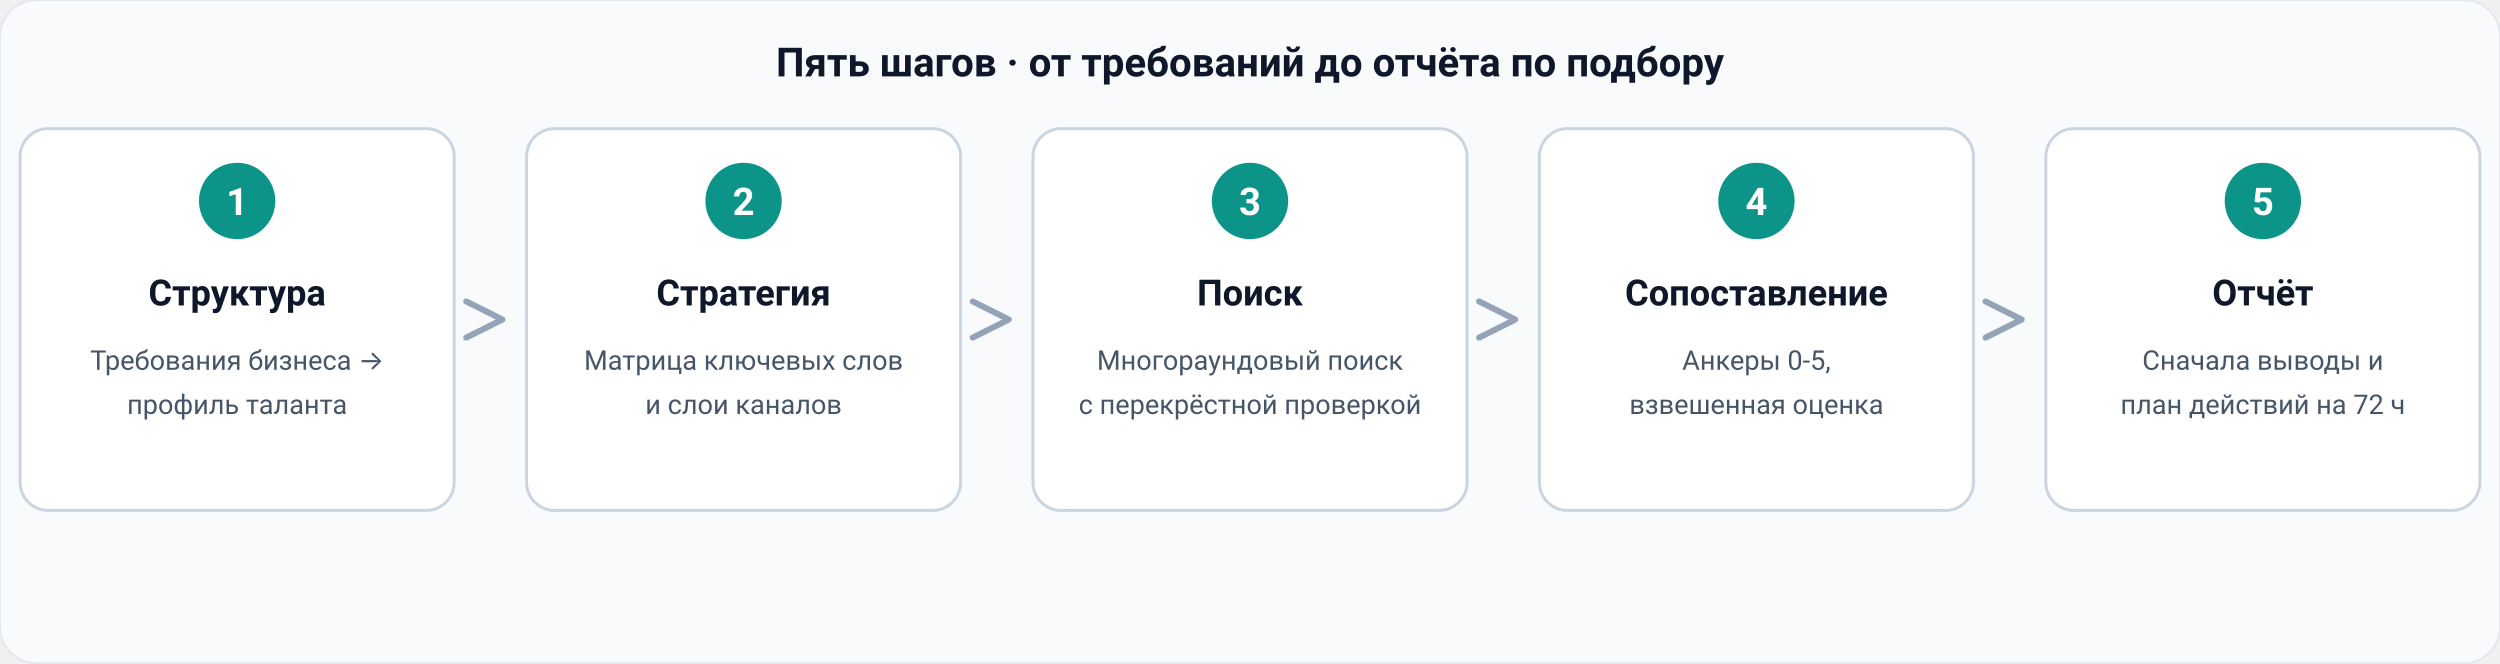
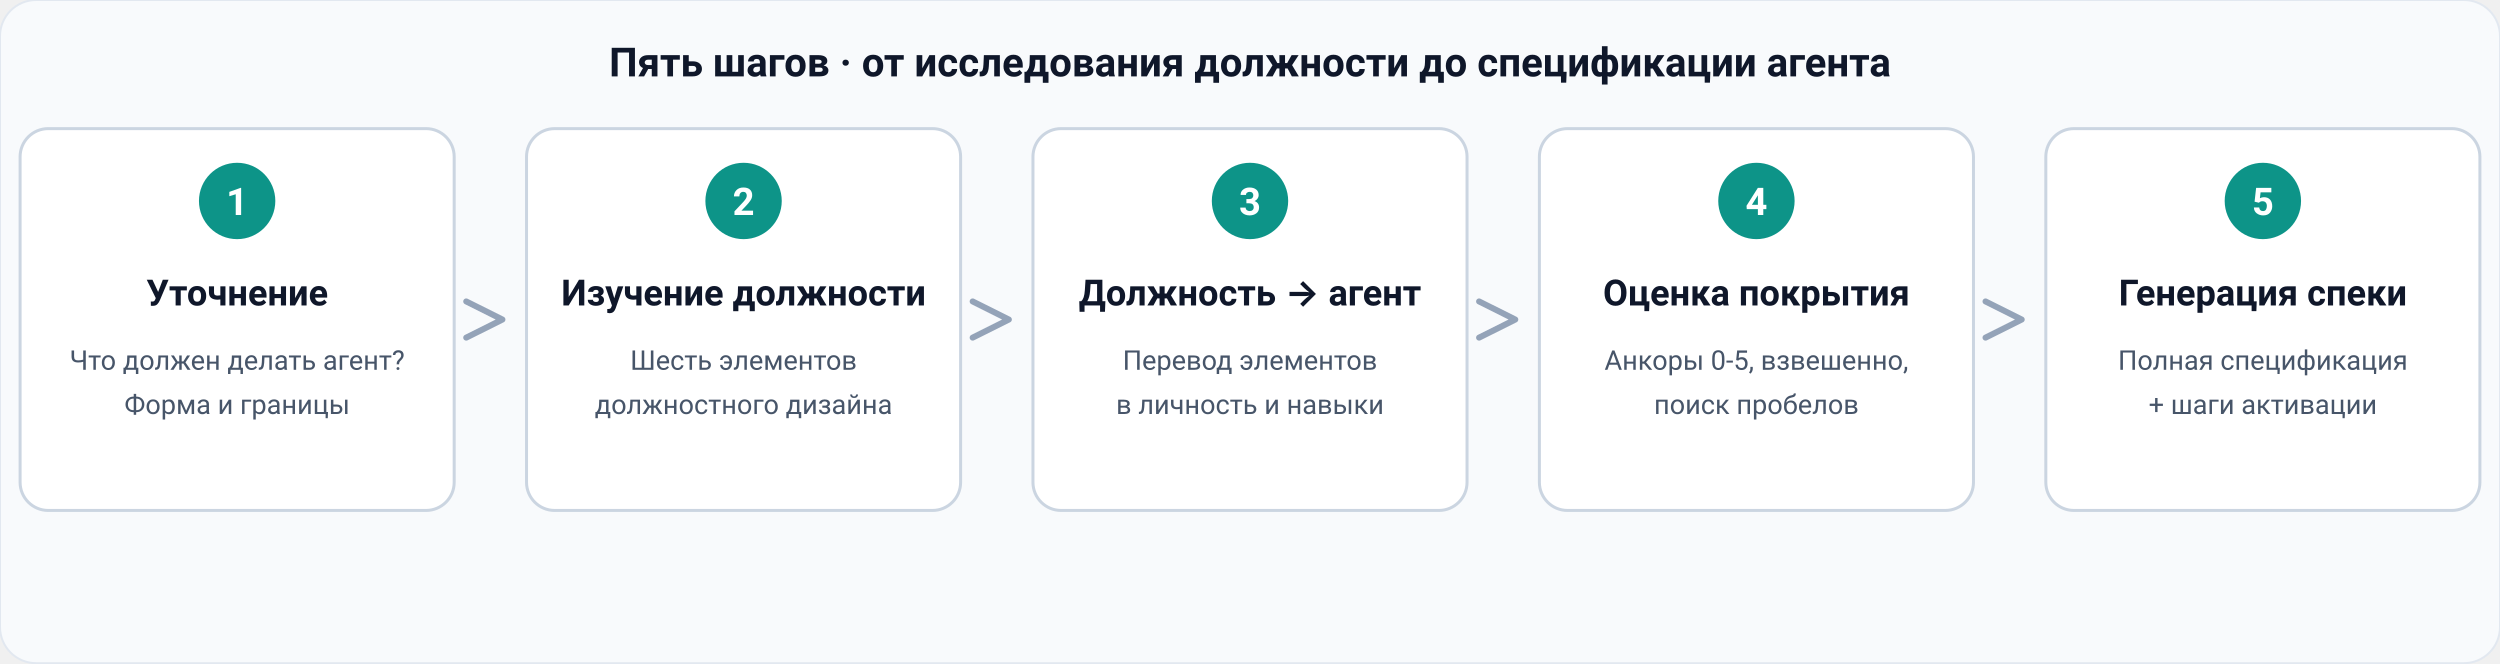
<svg xmlns="http://www.w3.org/2000/svg" viewBox="0 0 1244 330" width="1244" height="330" font-family="system-ui, -apple-system, 'Segoe UI', Roboto, 'PingFang SC', 'Noto Sans Arabic', 'Microsoft YaHei', sans-serif">
  <rect x="0" y="0" width="1244" height="330" rx="18" fill="#f8fafc" stroke="#e2e8f0" stroke-width="1" />
-   <text x="622.0" y="38" text-anchor="middle" font-size="20" font-weight="700" fill="#0f172a">Пять шагов · от требований до отчёта по подбору</text>
+   <text x="622.0" y="38" text-anchor="middle" font-size="20" font-weight="700" fill="#0f172a">Пять шагов · от исследования должности до спецификации агента</text>
  <rect x="10" y="64" width="216" height="190" rx="14" fill="#ffffff" stroke="#cbd5e1" stroke-width="1.5" />
  <circle cx="118.0" cy="100" r="19" fill="#0d9488" />
  <text x="118.0" y="107" text-anchor="middle" font-size="19" font-weight="700" fill="#ffffff">1</text>
-   <text x="118.0" y="152" text-anchor="middle" font-size="18" font-weight="700" fill="#0f172a">Структура</text>
-   <text x="118.0" y="184" text-anchor="middle" font-size="13.5" fill="#475569">Требования бизнеса →</text>
-   <text x="118.0" y="206" text-anchor="middle" font-size="13.5" fill="#475569">профиль таланта</text>
+   <text x="118.0" y="152" text-anchor="middle" font-size="18" font-weight="700" fill="#0f172a">Уточнение</text>
+   <text x="118.0" y="184" text-anchor="middle" font-size="13.5" fill="#475569">Что должен делать агент?</text>
+   <text x="118.0" y="206" text-anchor="middle" font-size="13.5" fill="#475569">Форма и границы</text>
  <path d="M 232 150.0 L 250 159.0 L 232 168.0" fill="none" stroke="#94a3b8" stroke-width="3" stroke-linecap="round" stroke-linejoin="round" />
  <rect x="262" y="64" width="216" height="190" rx="14" fill="#ffffff" stroke="#cbd5e1" stroke-width="1.5" />
  <circle cx="370.0" cy="100" r="19" fill="#0d9488" />
  <text x="370.0" y="107" text-anchor="middle" font-size="19" font-weight="700" fill="#ffffff">2</text>
-   <text x="370.0" y="152" text-anchor="middle" font-size="18" font-weight="700" fill="#0f172a">Стратегия</text>
-   <text x="370.0" y="184" text-anchor="middle" font-size="13.5" fill="#475569">Матрица ключевых слов</text>
-   <text x="370.0" y="206" text-anchor="middle" font-size="13.5" fill="#475569">и слои каналов</text>
+   <text x="370.0" y="152" text-anchor="middle" font-size="18" font-weight="700" fill="#0f172a">Изучение должности</text>
+   <text x="370.0" y="184" text-anchor="middle" font-size="13.5" fill="#475569">Шесть элементов</text>
+   <text x="370.0" y="206" text-anchor="middle" font-size="13.5" fill="#475569">должностного дизайна</text>
  <path d="M 484 150.0 L 502 159.0 L 484 168.0" fill="none" stroke="#94a3b8" stroke-width="3" stroke-linecap="round" stroke-linejoin="round" />
  <rect x="514" y="64" width="216" height="190" rx="14" fill="#ffffff" stroke="#cbd5e1" stroke-width="1.5" />
  <circle cx="622.0" cy="100" r="19" fill="#0d9488" />
  <text x="622.0" y="107" text-anchor="middle" font-size="19" font-weight="700" fill="#ffffff">3</text>
-   <text x="622.0" y="152" text-anchor="middle" font-size="18" font-weight="700" fill="#0f172a">Поиск</text>
-   <text x="622.0" y="184" text-anchor="middle" font-size="13.5" fill="#475569">Многораундовый поиск</text>
-   <text x="622.0" y="206" text-anchor="middle" font-size="13.5" fill="#475569">с перекрёстной проверкой</text>
+   <text x="622.0" y="152" text-anchor="middle" font-size="18" font-weight="700" fill="#0f172a">Должность → агент</text>
+   <text x="622.0" y="184" text-anchor="middle" font-size="13.5" fill="#475569">Перевод элементов</text>
+   <text x="622.0" y="206" text-anchor="middle" font-size="13.5" fill="#475569">в личность и навыки</text>
  <path d="M 736 150.0 L 754 159.0 L 736 168.0" fill="none" stroke="#94a3b8" stroke-width="3" stroke-linecap="round" stroke-linejoin="round" />
  <rect x="766" y="64" width="216" height="190" rx="14" fill="#ffffff" stroke="#cbd5e1" stroke-width="1.5" />
  <circle cx="874.0" cy="100" r="19" fill="#0d9488" />
  <text x="874.0" y="107" text-anchor="middle" font-size="19" font-weight="700" fill="#ffffff">4</text>
-   <text x="874.0" y="152" text-anchor="middle" font-size="18" font-weight="700" fill="#0f172a">Сопоставление</text>
-   <text x="874.0" y="184" text-anchor="middle" font-size="13.5" fill="#475569">Анкеры 0-5,</text>
-   <text x="874.0" y="206" text-anchor="middle" font-size="13.5" fill="#475569">взвешенная оценка</text>
+   <text x="874.0" y="152" text-anchor="middle" font-size="18" font-weight="700" fill="#0f172a">Оценка покрытия</text>
+   <text x="874.0" y="184" text-anchor="middle" font-size="13.5" fill="#475569">Анкоры 0-5, взвешенно,</text>
+   <text x="874.0" y="206" text-anchor="middle" font-size="13.5" fill="#475569">поиск пробелов</text>
  <path d="M 988 150.0 L 1006 159.0 L 988 168.0" fill="none" stroke="#94a3b8" stroke-width="3" stroke-linecap="round" stroke-linejoin="round" />
  <rect x="1018" y="64" width="216" height="190" rx="14" fill="#ffffff" stroke="#cbd5e1" stroke-width="1.5" />
  <circle cx="1126.0" cy="100" r="19" fill="#0d9488" />
  <text x="1126.0" y="107" text-anchor="middle" font-size="19" font-weight="700" fill="#ffffff">5</text>
-   <text x="1126.0" y="152" text-anchor="middle" font-size="18" font-weight="700" fill="#0f172a">Отчёт</text>
-   <text x="1126.0" y="184" text-anchor="middle" font-size="13.5" fill="#475569">Сначала выводы и</text>
-   <text x="1126.0" y="206" text-anchor="middle" font-size="13.5" fill="#475569">план действий на 72 ч</text>
+   <text x="1126.0" y="152" text-anchor="middle" font-size="18" font-weight="700" fill="#0f172a">Генерация спеки</text>
+   <text x="1126.0" y="184" text-anchor="middle" font-size="13.5" fill="#475569">Полная спецификация</text>
+   <text x="1126.0" y="206" text-anchor="middle" font-size="13.5" fill="#475569">+ шаги активации</text>
</svg>
